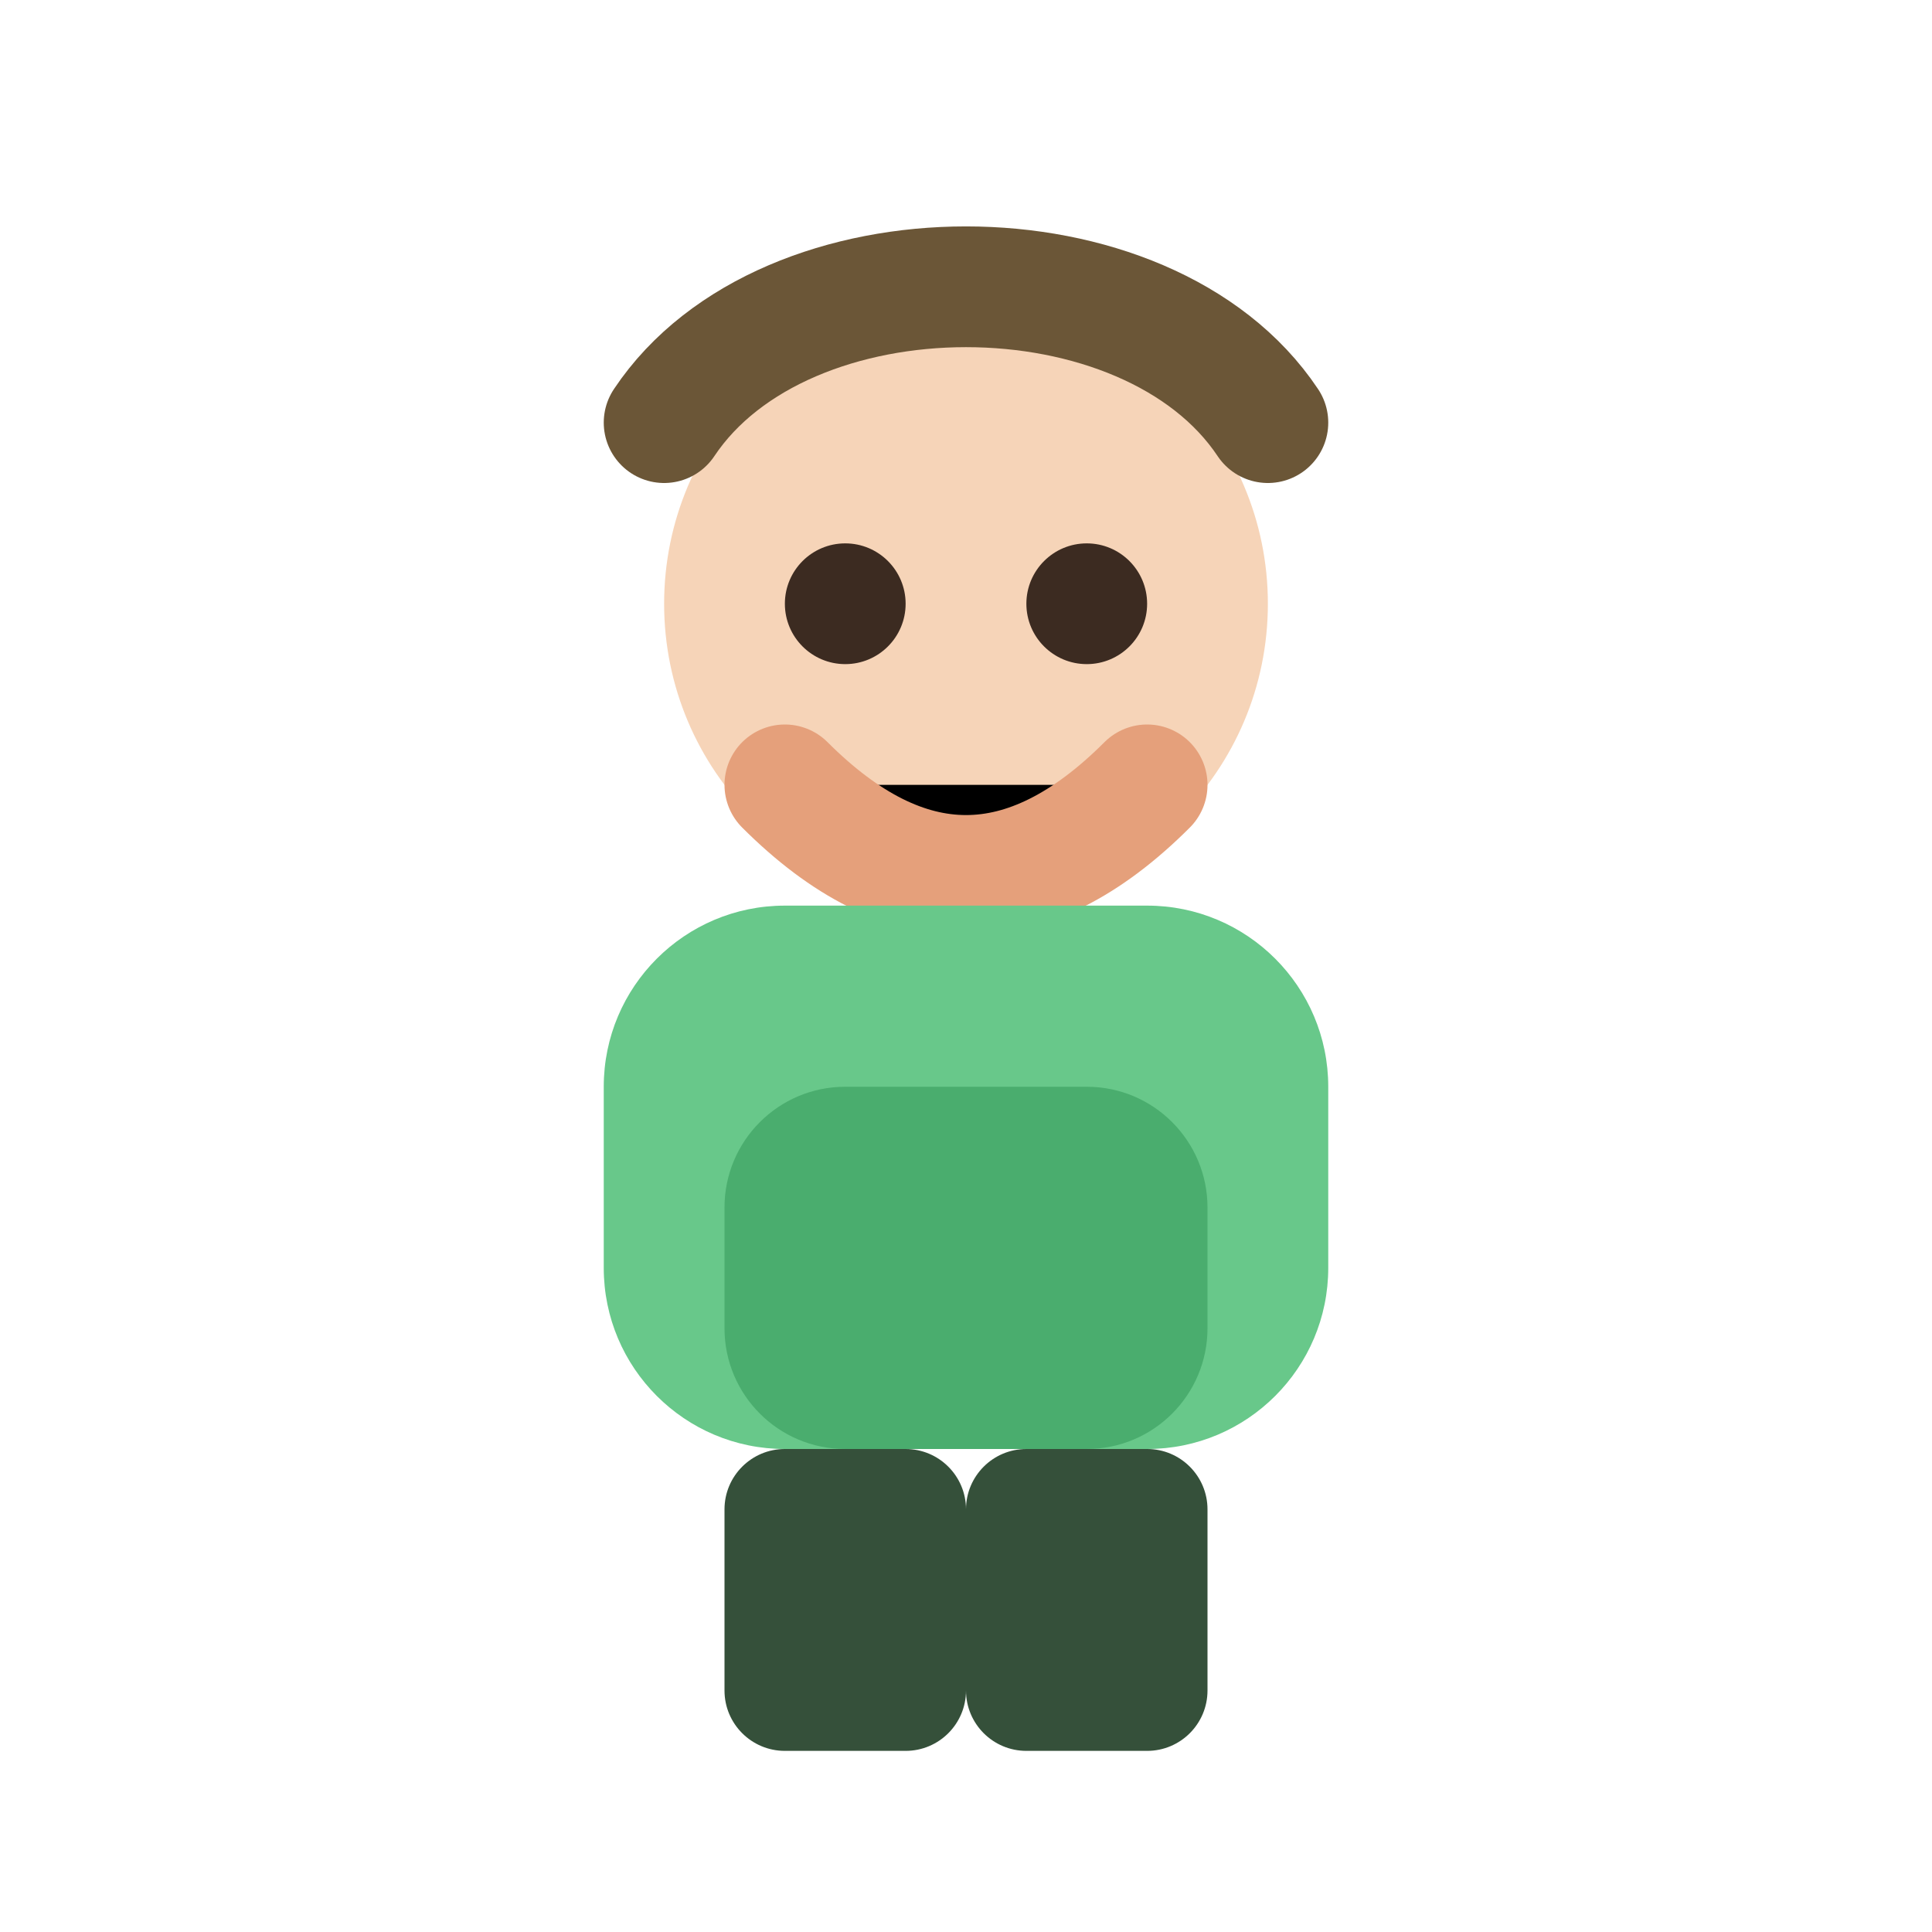
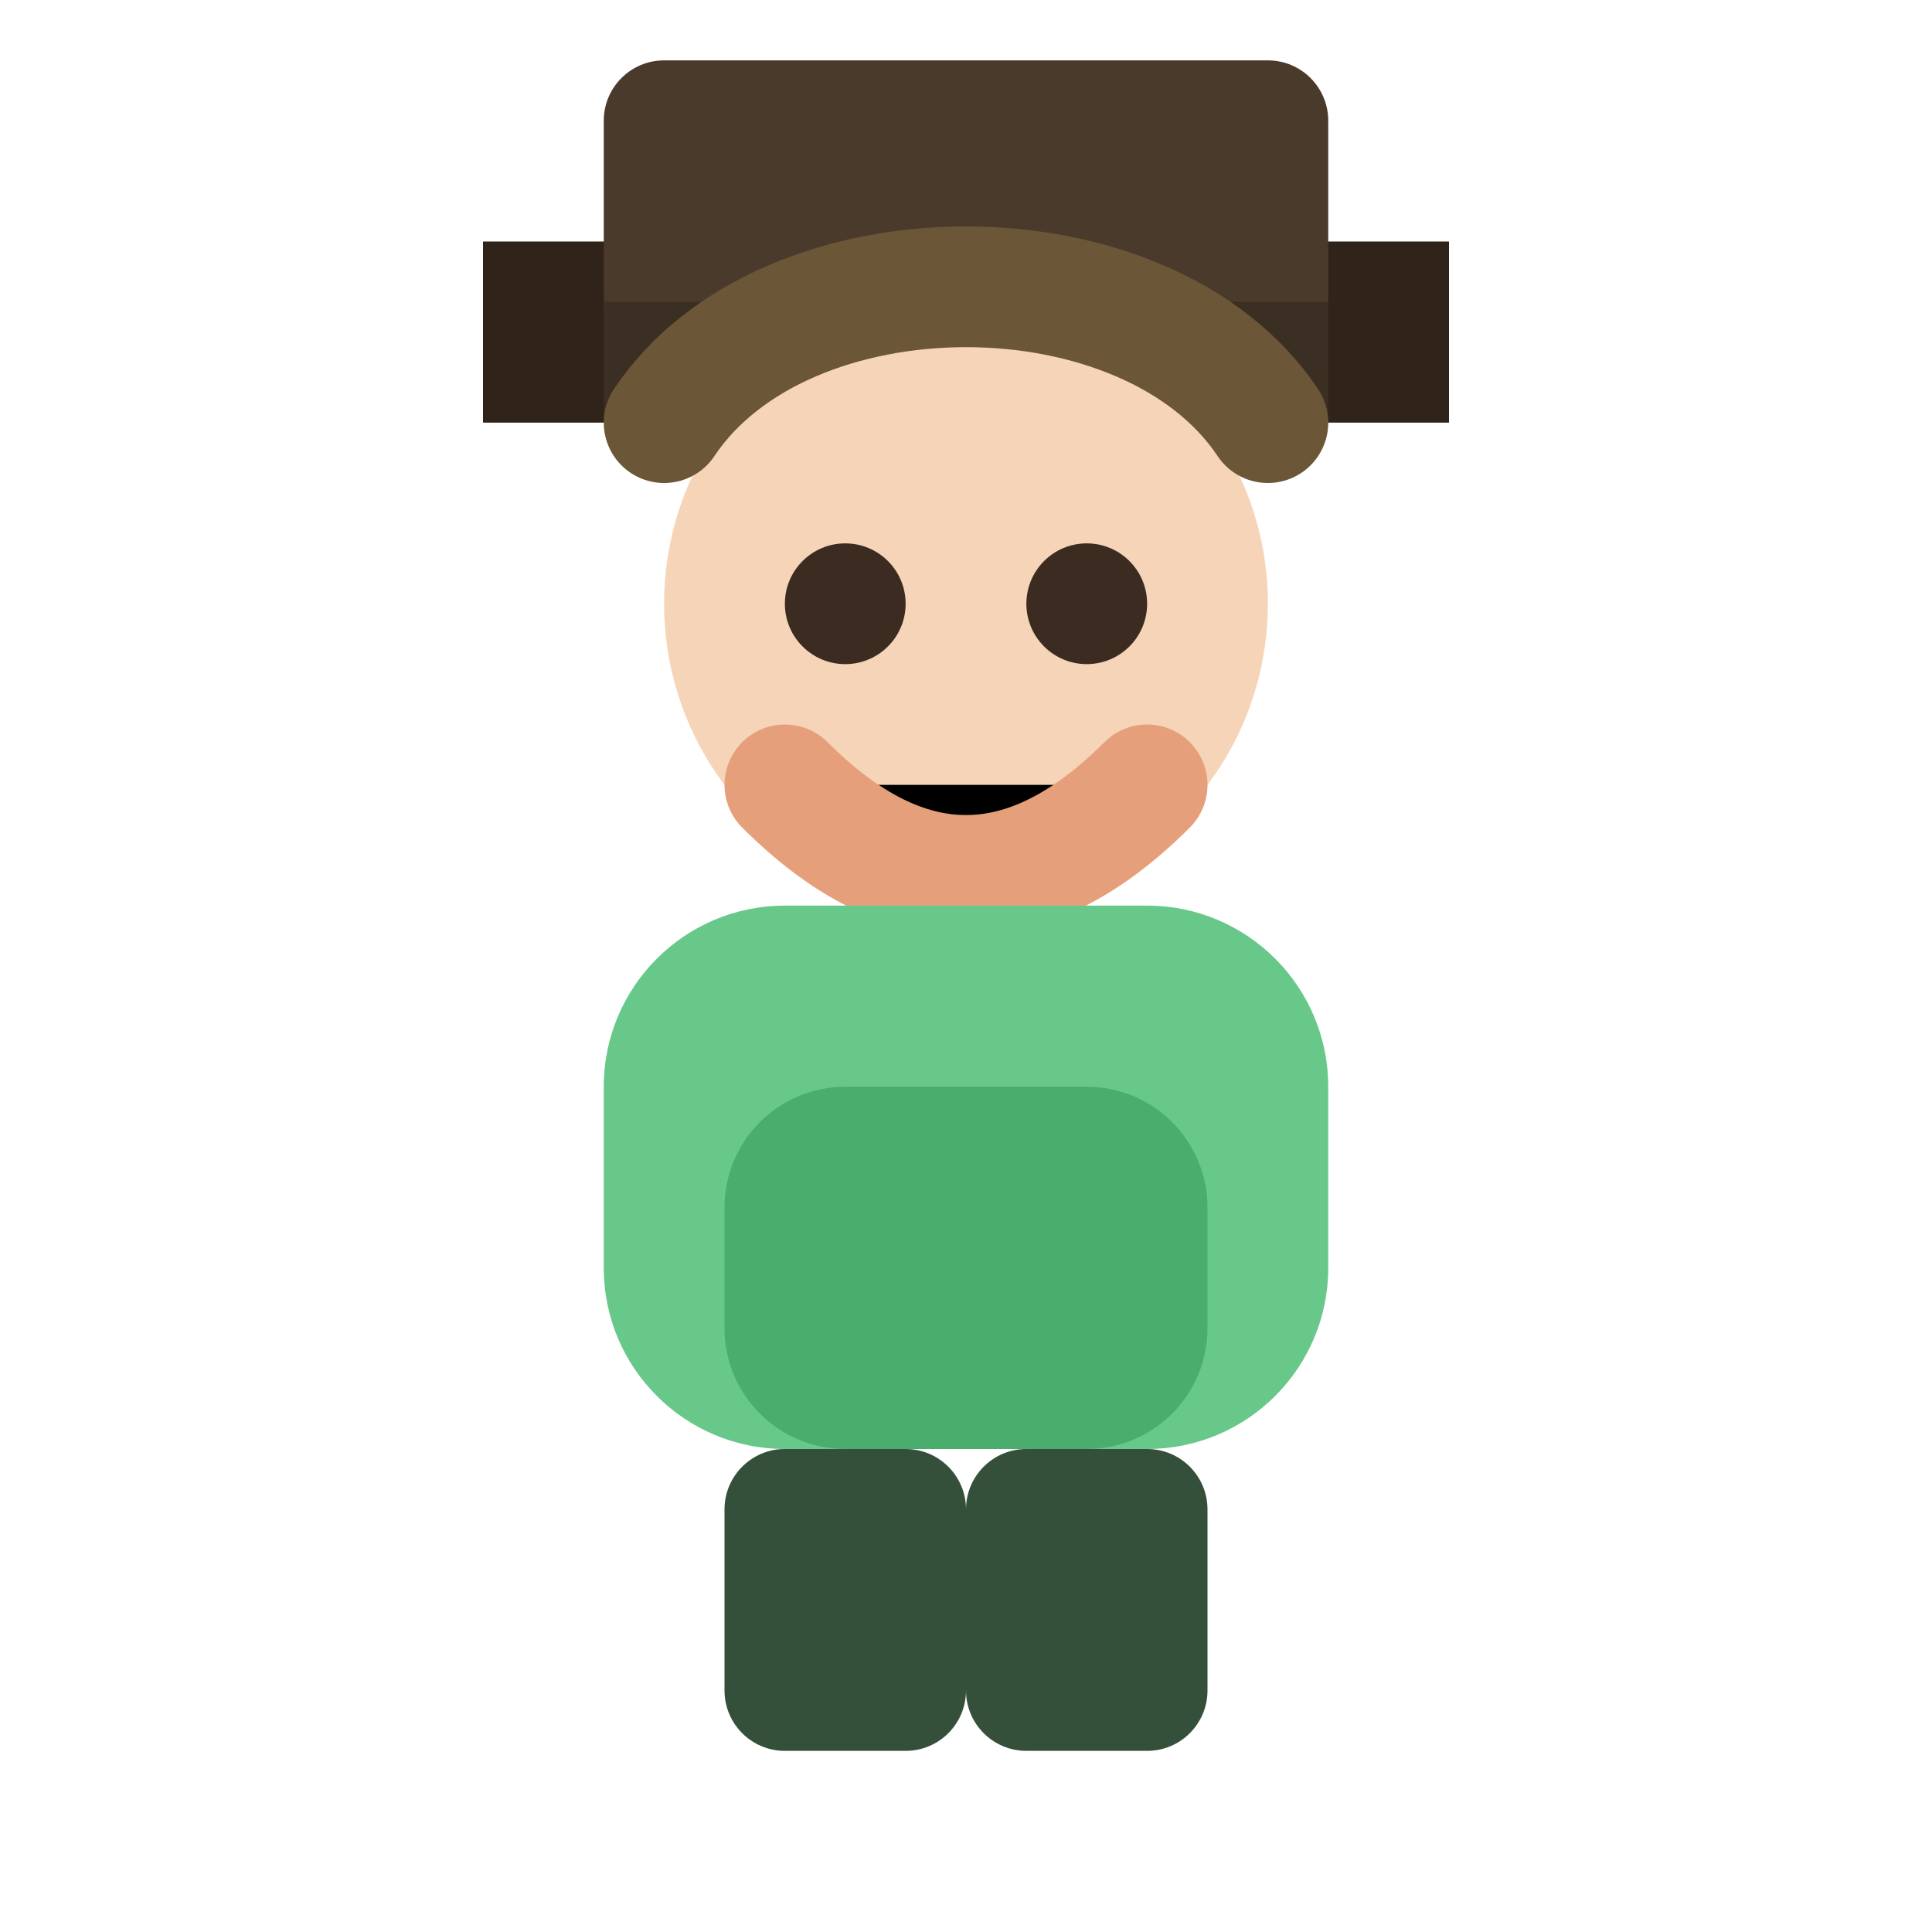
<svg xmlns="http://www.w3.org/2000/svg" width="32" height="32" viewBox="0 0 32 32">
  <rect width="32" height="32" fill="none" />
+   <rect x="8" y="4" width="16" height="3" fill="#2f231a" />
+   <rect x="10" y="1" width="12" height="5" rx="1" fill="#4a3a2c" />
+   <rect x="10" y="5" width="12" height="2" fill="#3b2e22" />
  <circle cx="16" cy="10" r="5" fill="#f6d4b8" />
  <circle cx="14" cy="10" r="1" fill="#3c2b21" />
  <circle cx="18" cy="10" r="1" fill="#3c2b21" />
  <path d="M13 13c2 2 4 2 6 0" stroke="#e5a07b" stroke-width="2" stroke-linecap="round" />
  <path d="M11 7c2-3 8-3 10 0" fill="none" stroke="#6b5637" stroke-width="2" stroke-linecap="round" />
  <rect x="10" y="15" width="12" height="9" rx="3" fill="#68c88a" />
  <rect x="12" y="18" width="8" height="6" rx="2" fill="#4aad6e" />
  <rect x="12" y="24" width="4" height="5" rx="1" fill="#35503a" />
  <rect x="16" y="24" width="4" height="5" rx="1" fill="#35503a" />
</svg>
